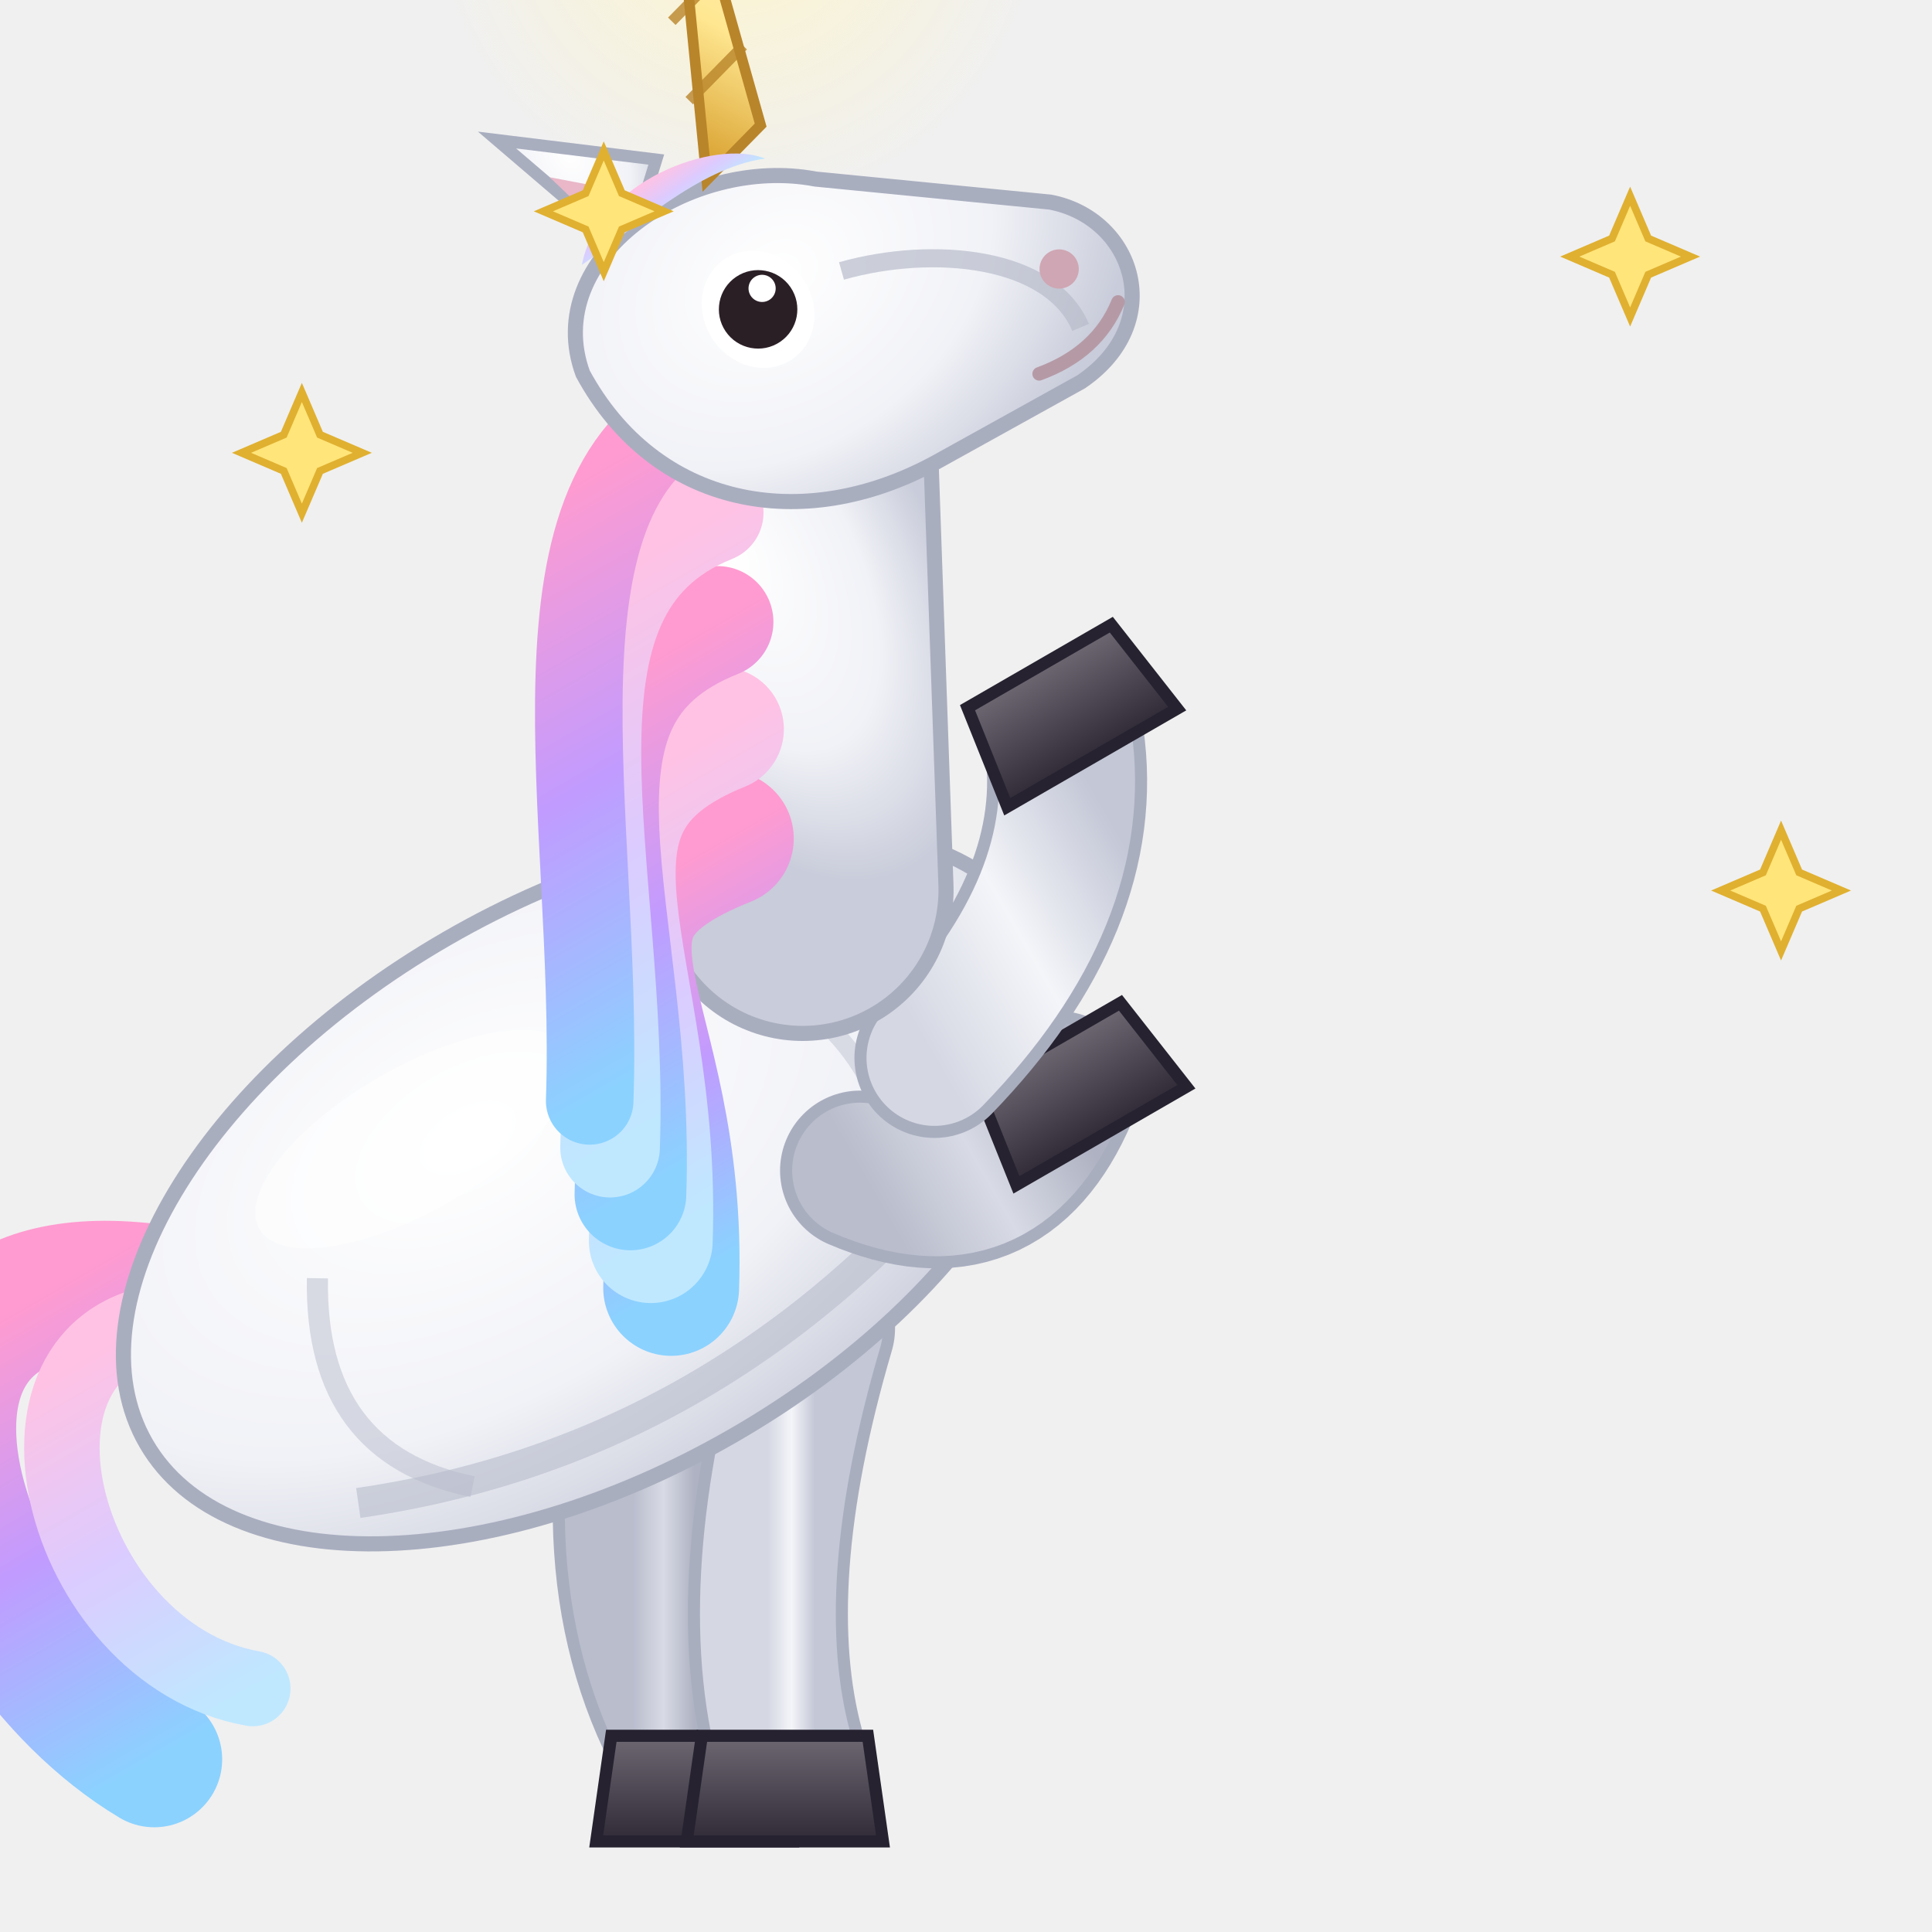
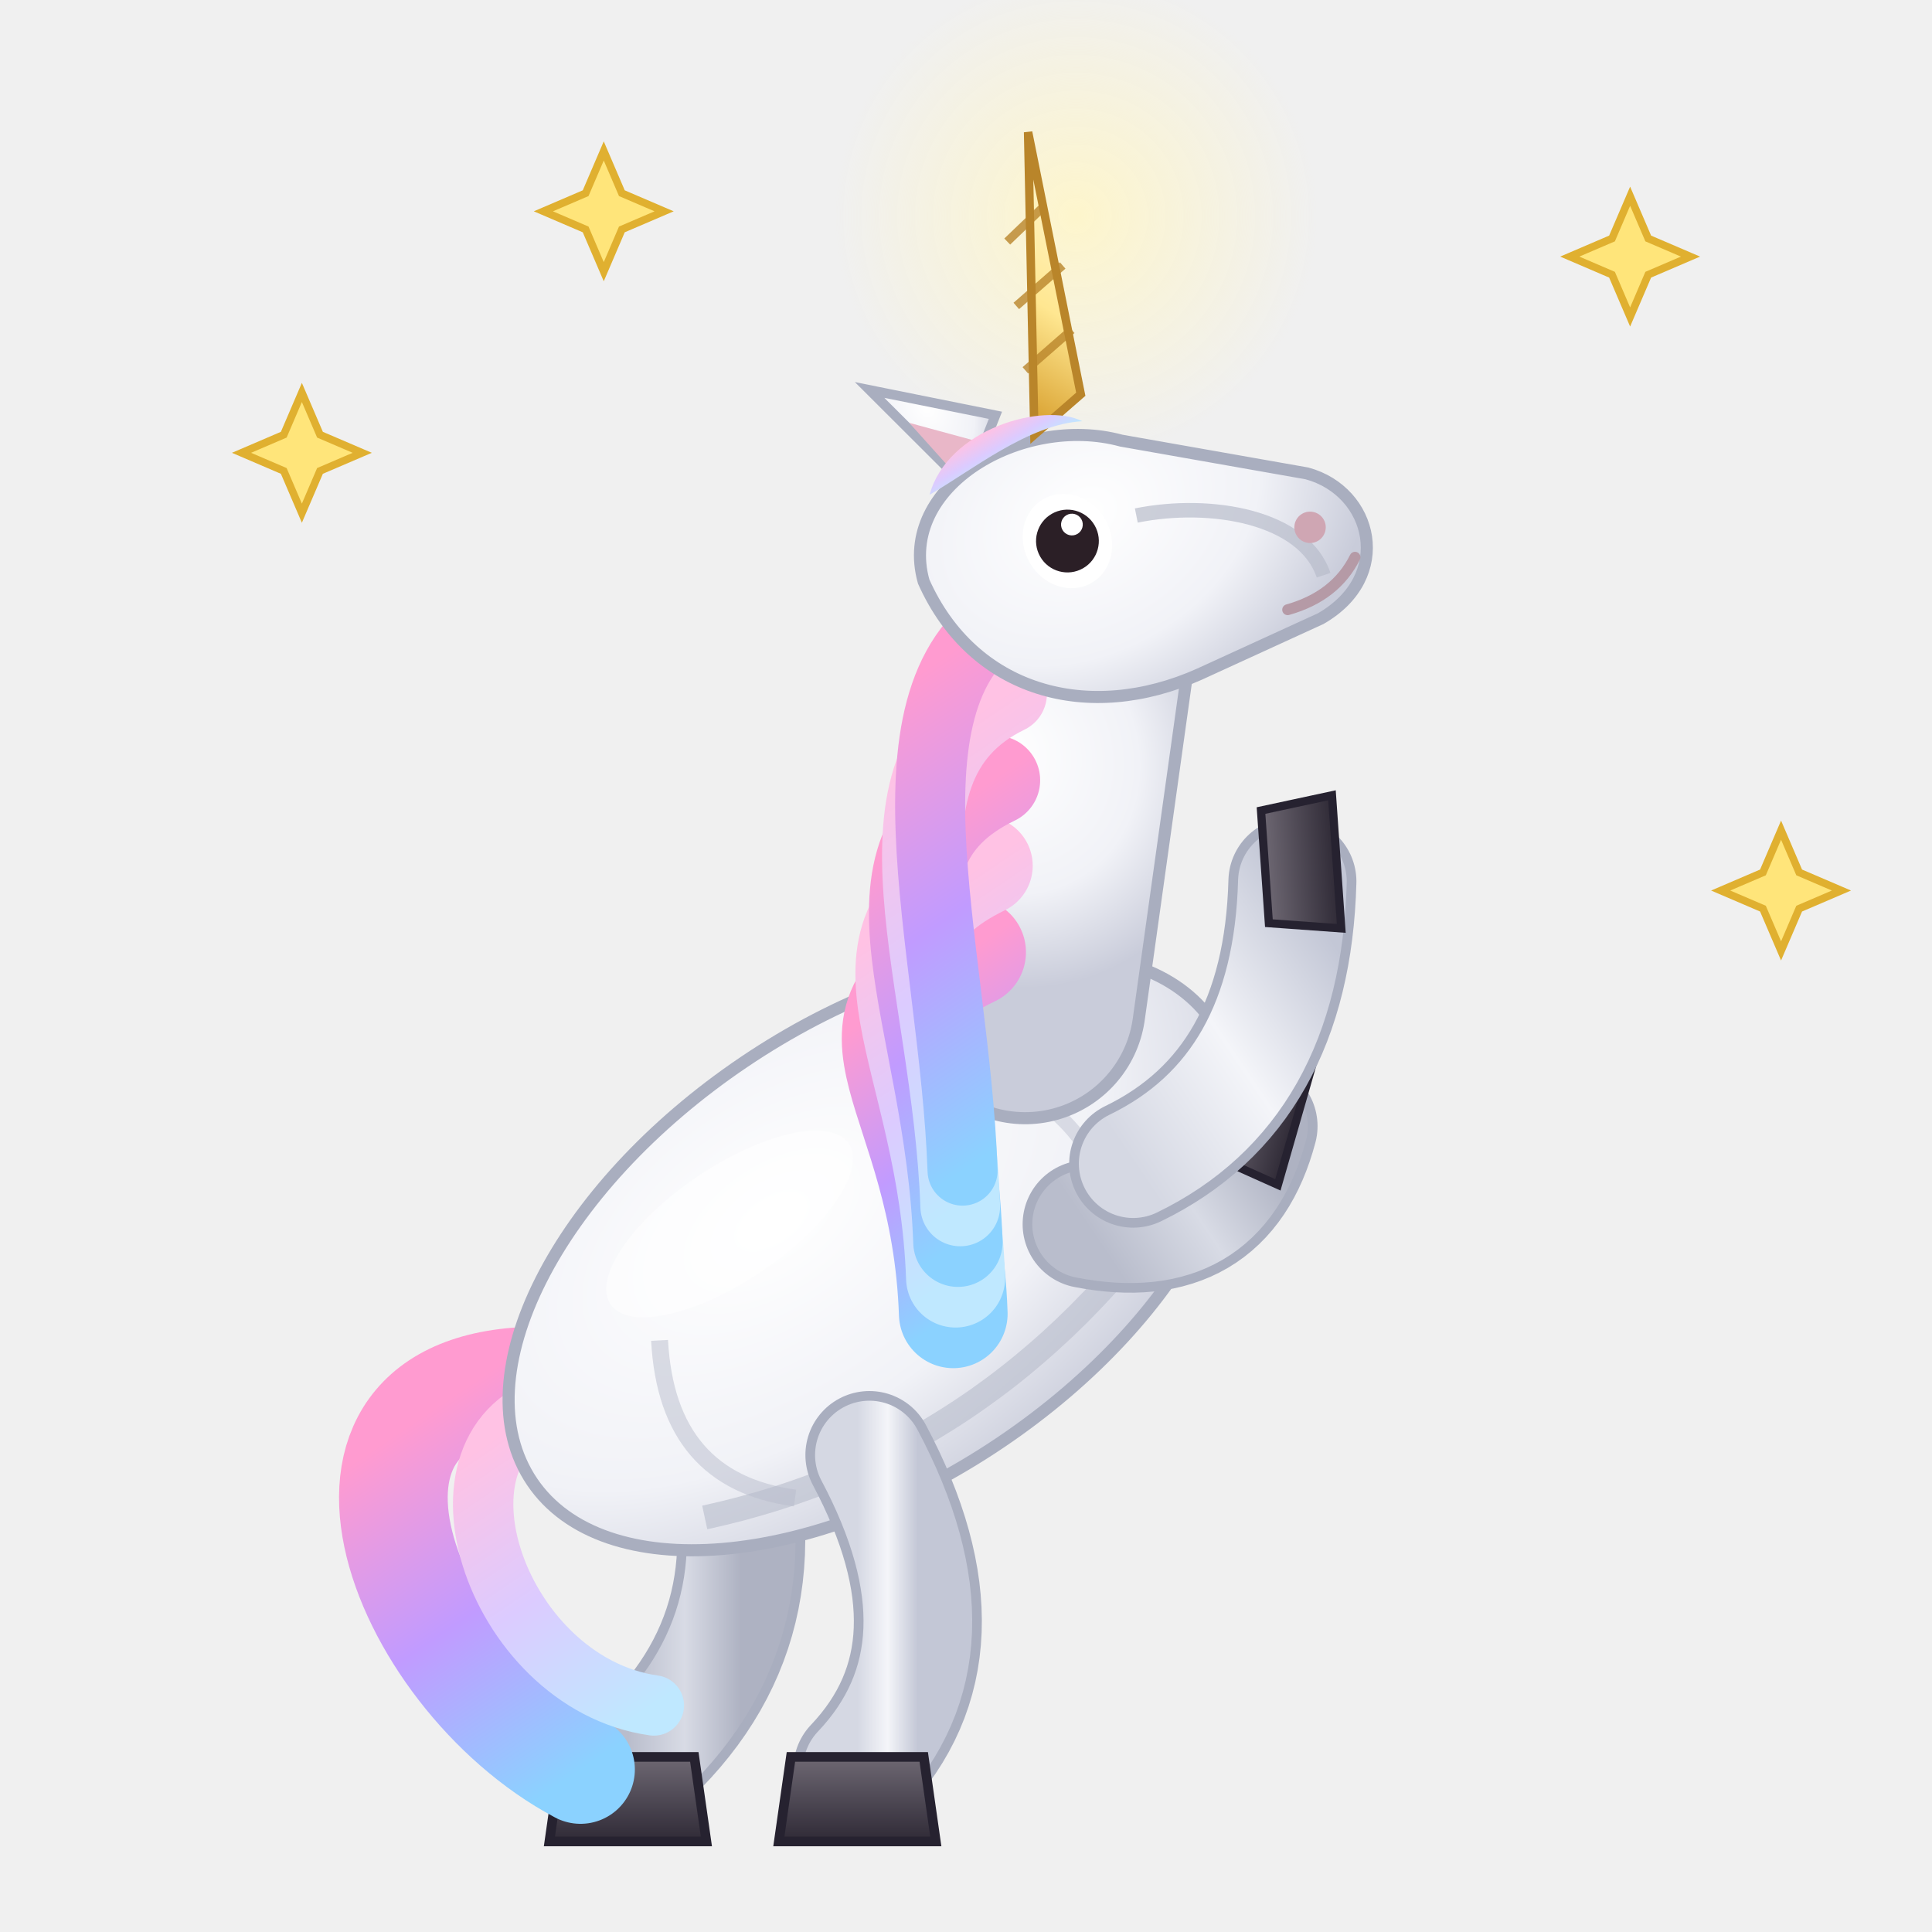
<svg xmlns="http://www.w3.org/2000/svg" viewBox="0 0 128 128" width="128" height="128">
  <defs>
    <radialGradient id="coat" cx="0.42" cy="0.32" r="0.75">
      <stop offset="0" stop-color="#FFFFFF" />
      <stop offset="0.6" stop-color="#F1F2F7" />
      <stop offset="1" stop-color="#C9CCDA" />
    </radialGradient>
    <linearGradient id="coatLeg" x1="0" y1="0" x2="1" y2="0">
      <stop offset="0" stop-color="#D5D8E3" />
      <stop offset="0.5" stop-color="#F4F5F9" />
      <stop offset="1" stop-color="#C3C7D6" />
    </linearGradient>
    <linearGradient id="coatLegBack" x1="0" y1="0" x2="1" y2="0">
      <stop offset="0" stop-color="#B9BDCC" />
      <stop offset="0.5" stop-color="#D8DBE5" />
      <stop offset="1" stop-color="#AEB2C2" />
    </linearGradient>
    <linearGradient id="horn" x1="0" y1="1" x2="1" y2="0">
      <stop offset="0" stop-color="#D59A26" />
      <stop offset="0.45" stop-color="#FFE791" />
      <stop offset="1" stop-color="#FFF8D6" />
    </linearGradient>
    <linearGradient id="mane" x1="0" y1="0" x2="0" y2="1">
      <stop offset="0" stop-color="#FF9BD0" />
      <stop offset="0.5" stop-color="#C19BFF" />
      <stop offset="1" stop-color="#8BD2FF" />
    </linearGradient>
    <linearGradient id="mane2" x1="0" y1="0" x2="0" y2="1">
      <stop offset="0" stop-color="#FFC2E4" />
      <stop offset="0.5" stop-color="#DCCBFF" />
      <stop offset="1" stop-color="#BFE8FF" />
    </linearGradient>
    <linearGradient id="hoof" x1="0" y1="0" x2="0" y2="1">
      <stop offset="0" stop-color="#6E6873" />
      <stop offset="1" stop-color="#2F2A36" />
    </linearGradient>
    <radialGradient id="glow" cx="0.5" cy="0.5" r="0.5">
      <stop offset="0" stop-color="#FFF6C8" stop-opacity="0.9" />
      <stop offset="1" stop-color="#FFF6C8" stop-opacity="0" />
    </radialGradient>
  </defs>
-   <path d="M 44 86 Q 39 104 46 116" fill="none" stroke="#A9AEBF" stroke-width="10.6" stroke-linecap="round" />
-   <path d="M 44 86 Q 39 104 46 116" fill="none" stroke="url(#coatLegBack)" stroke-width="9" stroke-linecap="round" />
-   <path d="M 40.5 115 h 11 l 1 7 h -13 z" fill="url(#hoof)" stroke="#262230" stroke-width="0.8" />
-   <path d="M 54 88 Q 49 105 52 116" fill="none" stroke="#A9AEBF" stroke-width="10.6" stroke-linecap="round" />
-   <path d="M 54 88 Q 49 105 52 116" fill="none" stroke="url(#coatLeg)" stroke-width="9" stroke-linecap="round" />
-   <path d="M 46.5 115 h 11 l 1 7 h -13 z" fill="url(#hoof)" stroke="#262230" stroke-width="0.8" />
-   <g transform="rotate(-30 48 122)">
-     <path d="M 34 72 C 16 57.6 10 84 18 98.4" fill="none" stroke="url(#mane)" stroke-width="9" stroke-linecap="round" />
-     <path d="M 34 74 C 22 68 16 89.2 26 97.6" fill="none" stroke="url(#mane2)" stroke-width="5" stroke-linecap="round" />
-     <ellipse cx="62" cy="80" rx="34" ry="19" fill="url(#coat)" stroke="#A9AEBF" stroke-width="1" />
-     <path d="M 38.2 90.45 Q 62 99.95 87.5 89.5" fill="none" stroke="#B8BCCB" stroke-width="2" opacity="0.6" />
-     <ellipse cx="53.5" cy="71.45" rx="11.9" ry="4.75" fill="#fff" opacity="0.5" />
-     <path d="M 43.3 76.2 q -6 10 2 17.1" fill="none" stroke="#B8BCCB" stroke-width="1.4" opacity="0.5" />
-     <path d="M 79 74.3 q 5 8 0 17.1" fill="none" stroke="#B8BCCB" stroke-width="1.2" opacity="0.45" />
-     <path d="M 78 88 q 6 8 14 2" fill="none" stroke="#A9AEBF" stroke-width="10.6" stroke-linecap="round" />
-     <path d="M 78 88 q 6 8 14 2" fill="none" stroke="url(#coatLegBack)" stroke-width="9" stroke-linecap="round" />
-     <path d="M 87.5 87 h 11 l 1 7 h -13 z" fill="url(#hoof)" stroke="#262230" stroke-width="0.8" />
-     <path d="M 86 84 q 14 -4 18 -14" fill="none" stroke="#A9AEBF" stroke-width="10.6" stroke-linecap="round" />
-     <path d="M 86 84 q 14 -4 18 -14" fill="none" stroke="url(#coatLeg)" stroke-width="9" stroke-linecap="round" />
-     <path d="M 99.5 65 h 11 l 1 7 h -13 z" fill="url(#hoof)" stroke="#262230" stroke-width="0.8" />
-     <path d="M 84 70 L 100.9 38.2" stroke="#A9AEBF" stroke-width="20" stroke-linecap="round" />
-     <path d="M 84 70 L 100.9 38.2" stroke="url(#coat)" stroke-width="18" stroke-linecap="round" />
-     <path d="M 81.3 64.5 C 67.275 62.474 73.275 72.474 63.275 88.474" fill="none" stroke="url(#mane)" stroke-width="9" stroke-linecap="round" />
-     <path d="M 84.7 58.1 C 70.656 56.117 73.656 69.117 63.656 85.117" fill="none" stroke="url(#mane2)" stroke-width="8.2" stroke-linecap="round" />
-     <path d="M 88.0 51.8 C 74.036 49.76 74.036 65.76 64.036 81.76" fill="none" stroke="url(#mane)" stroke-width="7.4" stroke-linecap="round" />
-     <path d="M 91.4 45.4 C 77.416 43.402 74.416 62.402 64.416 78.402" fill="none" stroke="url(#mane2)" stroke-width="6.6" stroke-linecap="round" />
-     <path d="M 94.8 39.0 C 80.796 37.045 74.796 59.045 64.796 75.045" fill="none" stroke="url(#mane)" stroke-width="5.8" stroke-linecap="round" />
-     <g transform="translate(100.9 38.2) rotate(-4.2)">
-       <circle cx="14" cy="-26" r="20" fill="url(#glow)" />
-       <path d="M -5 -11 l -3 -11 l 8 7 z" fill="url(#coat)" stroke="#A9AEBF" stroke-width="0.8" />
-       <path d="M -5 -11 l -1.5 -7 l 4 4 z" fill="#E9B7C8" />
-       <path d="M -12 -6 C -10 -14 2 -14 8 -8 L 20 2 C 24 6 22 13 15 13 L 4 12 C -6 11 -13 4 -12 -6 Z" fill="url(#coat)" stroke="#A9AEBF" stroke-width="1" />
-       <path d="M 6 -2 C 12 0 18 5 17 10" fill="none" stroke="#B8BCCB" stroke-width="1.2" opacity="0.7" />
-       <circle cx="18" cy="6" r="1.3" fill="#CFA6B3" />
-       <path d="M 13 11 q 4 1 7 -1" fill="none" stroke="#B59AA6" stroke-width="0.9" stroke-linecap="round" />
-       <path d="M 2 -12 L 7 -13 L 14 -34 Z" fill="url(#horn)" stroke="#B9852A" stroke-width="0.7" />
-       <path d="M 4 -17 l 5 -1 M 6 -22 l 5 -1 M 8 -27 l 4 -1" stroke="#B9852A" stroke-width="0.7" opacity="0.8" />
-       <ellipse cx="0" cy="-3" rx="3.6" ry="4" fill="#FFF" />
-       <circle cx="0" cy="-3" r="2.6" fill="#2B1F26" />
-       <circle cx="1" cy="-4" r="0.9" fill="#fff" />
-       <path d="M -8 -12 C -4 -16 4 -14 6 -11 C 2 -13 -4 -12 -8 -12 Z" fill="url(#mane2)" />
+   <g transform="translate(64 122) scale(0.8) translate(-64 -122)">
+     <path d="M 44 88 Q 49 105 36 116" fill="none" stroke="#A9AEBF" stroke-width="10.6" stroke-linecap="round" />
+     <path d="M 44 88 Q 49 105 36 116" fill="none" stroke="url(#coatLegBack)" stroke-width="9" stroke-linecap="round" />
+     <path d="M 30.5 115 h 11 l 1 7 h -13 z" fill="url(#hoof)" stroke="#262230" stroke-width="0.8" />
+     <g transform="rotate(-34 48 86)">
+       <path d="M 34 74 C 16 61 10 87 18 102" fill="none" stroke="url(#mane)" stroke-width="9" stroke-linecap="round" />
+       <path d="M 34 76 C 22 71 16 92 26 101" fill="none" stroke="url(#mane2)" stroke-width="5" stroke-linecap="round" />
+       <ellipse cx="62" cy="80" rx="34" ry="19" fill="url(#coat)" stroke="#A9AEBF" stroke-width="1" />
+       <path d="M 38.2 90.45 Q 62 99.95 87.5 89.5" fill="none" stroke="#B8BCCB" stroke-width="2" opacity="0.6" />
+       <ellipse cx="53.5" cy="71.45" rx="11.9" ry="4.75" fill="#fff" opacity="0.5" />
+       <path d="M 43.3 76.2 q -6 10 2 17.1" fill="none" stroke="#B8BCCB" stroke-width="1.4" opacity="0.5" />
+       <path d="M 79 74.3 q 5 8 0 17.1" fill="none" stroke="#B8BCCB" stroke-width="1.2" opacity="0.45" />
+       <path d="M 78 88 q 8 8 16 1" fill="none" stroke="#A9AEBF" stroke-width="10.6" stroke-linecap="round" />
+       <path d="M 78 88 q 8 8 16 1" fill="none" stroke="url(#coatLegBack)" stroke-width="9" stroke-linecap="round" />
+       <g transform="translate(95 88) rotate(-40) scale(0.85)">
+         <path d="M -5.5 -3 h 11 l 1 7 h -13 z" fill="url(#hoof)" stroke="#262230" stroke-width="0.8" />
+       </g>
+       <path d="M 84 86 q 14 2 24 -12" fill="none" stroke="#A9AEBF" stroke-width="10.6" stroke-linecap="round" />
+       <path d="M 84 86 q 14 2 24 -12" fill="none" stroke="url(#coatLeg)" stroke-width="9" stroke-linecap="round" />
+       <g transform="translate(109 73) rotate(-60) scale(0.85)">
+         <path d="M -5.5 -3 h 11 l 1 7 h -13 z" fill="url(#hoof)" stroke="#262230" stroke-width="0.8" />
+       </g>
+       <path d="M 84 70 L 108.1 43.2" stroke="#A9AEBF" stroke-width="20" stroke-linecap="round" />
+       <path d="M 84 70 L 108.1 43.2" stroke="url(#coat)" stroke-width="18" stroke-linecap="round" />
+       <path d="M 82.7 64.0 C 68.693 61.979 74.693 71.979 64.693 87.979" fill="none" stroke="url(#mane)" stroke-width="9" stroke-linecap="round" />
+       <path d="M 87.5 58.6 C 73.511 56.628 76.511 69.628 66.511 85.628" fill="none" stroke="url(#mane2)" stroke-width="8.2" stroke-linecap="round" />
+       <path d="M 92.3 53.3 C 78.329 51.278 78.329 67.278 68.329 83.278" fill="none" stroke="url(#mane)" stroke-width="7.4" stroke-linecap="round" />
+       <path d="M 97.1 47.9 C 83.146 45.927 80.146 64.927 70.146 80.927" fill="none" stroke="url(#mane2)" stroke-width="6.6" stroke-linecap="round" />
+       <path d="M 102.0 42.6 C 87.964 40.576 81.964 62.576 71.964 78.576" fill="none" stroke="url(#mane)" stroke-width="5.8" stroke-linecap="round" />
+       <g transform="translate(108.1 43.2) rotate(4.2)">
+         <circle cx="14" cy="-26" r="20" fill="url(#glow)" />
+         <path d="M -5 -11 l -3 -11 l 8 7 z" fill="url(#coat)" stroke="#A9AEBF" stroke-width="0.8" />
+         <path d="M -5 -11 l -1.5 -7 l 4 4 z" fill="#E9B7C8" />
+         <path d="M -12 -6 C -10 -14 2 -14 8 -8 L 20 2 C 24 6 22 13 15 13 L 4 12 C -6 11 -13 4 -12 -6 Z" fill="url(#coat)" stroke="#A9AEBF" stroke-width="1" />
+         <path d="M 6 -2 C 12 0 18 5 17 10" fill="none" stroke="#B8BCCB" stroke-width="1.2" opacity="0.7" />
+         <circle cx="18" cy="6" r="1.3" fill="#CFA6B3" />
+         <path d="M 13 11 q 4 1 7 -1" fill="none" stroke="#B59AA6" stroke-width="0.9" stroke-linecap="round" />
+         <path d="M 2 -12 L 7 -13 L 14 -34 Z" fill="url(#horn)" stroke="#B9852A" stroke-width="0.7" />
+         <path d="M 4 -17 l 5 -1 M 6 -22 l 5 -1 M 8 -27 l 4 -1" stroke="#B9852A" stroke-width="0.7" opacity="0.8" />
+         <ellipse cx="0" cy="-3" rx="3.6" ry="4" fill="#FFF" />
+         <circle cx="0" cy="-3" r="2.6" fill="#2B1F26" />
+         <circle cx="1" cy="-4" r="0.9" fill="#fff" />
+         <path d="M -8 -12 C -4 -16 4 -14 6 -11 C 2 -13 -4 -12 -8 -12 Z" fill="url(#mane2)" />
+       </g>
    </g>
+     <path d="M 56 90 Q 64.5 106 55 116" fill="none" stroke="#A9AEBF" stroke-width="10.6" stroke-linecap="round" />
+     <path d="M 56 90 Q 64.5 106 55 116" fill="none" stroke="url(#coatLeg)" stroke-width="9" stroke-linecap="round" />
+     <path d="M 49.5 115 h 11 l 1 7 h -13 z" fill="url(#hoof)" stroke="#262230" stroke-width="0.8" />
  </g>
  <path d="M 20 26 l 1.2 2.8 l 2.8 1.2 l -2.8 1.2 l -1.2 2.8 l -1.2 -2.8 l -2.8 -1.2 l 2.8 -1.2 z" fill="#FFE57A" stroke="#E0B030" stroke-width="0.5" />
  <path d="M 108 13 l 1.2 2.8 l 2.8 1.2 l -2.8 1.2 l -1.2 2.8 l -1.2 -2.8 l -2.8 -1.2 l 2.8 -1.2 z" fill="#FFE57A" stroke="#E0B030" stroke-width="0.5" />
  <path d="M 40 10 l 1.2 2.8 l 2.8 1.2 l -2.8 1.2 l -1.2 2.8 l -1.2 -2.8 l -2.8 -1.2 l 2.8 -1.2 z" fill="#FFE57A" stroke="#E0B030" stroke-width="0.5" />
  <path d="M 118 55 l 1.2 2.8 l 2.8 1.2 l -2.8 1.2 l -1.2 2.8 l -1.2 -2.8 l -2.8 -1.2 l 2.8 -1.2 z" fill="#FFE57A" stroke="#E0B030" stroke-width="0.5" />
</svg>
